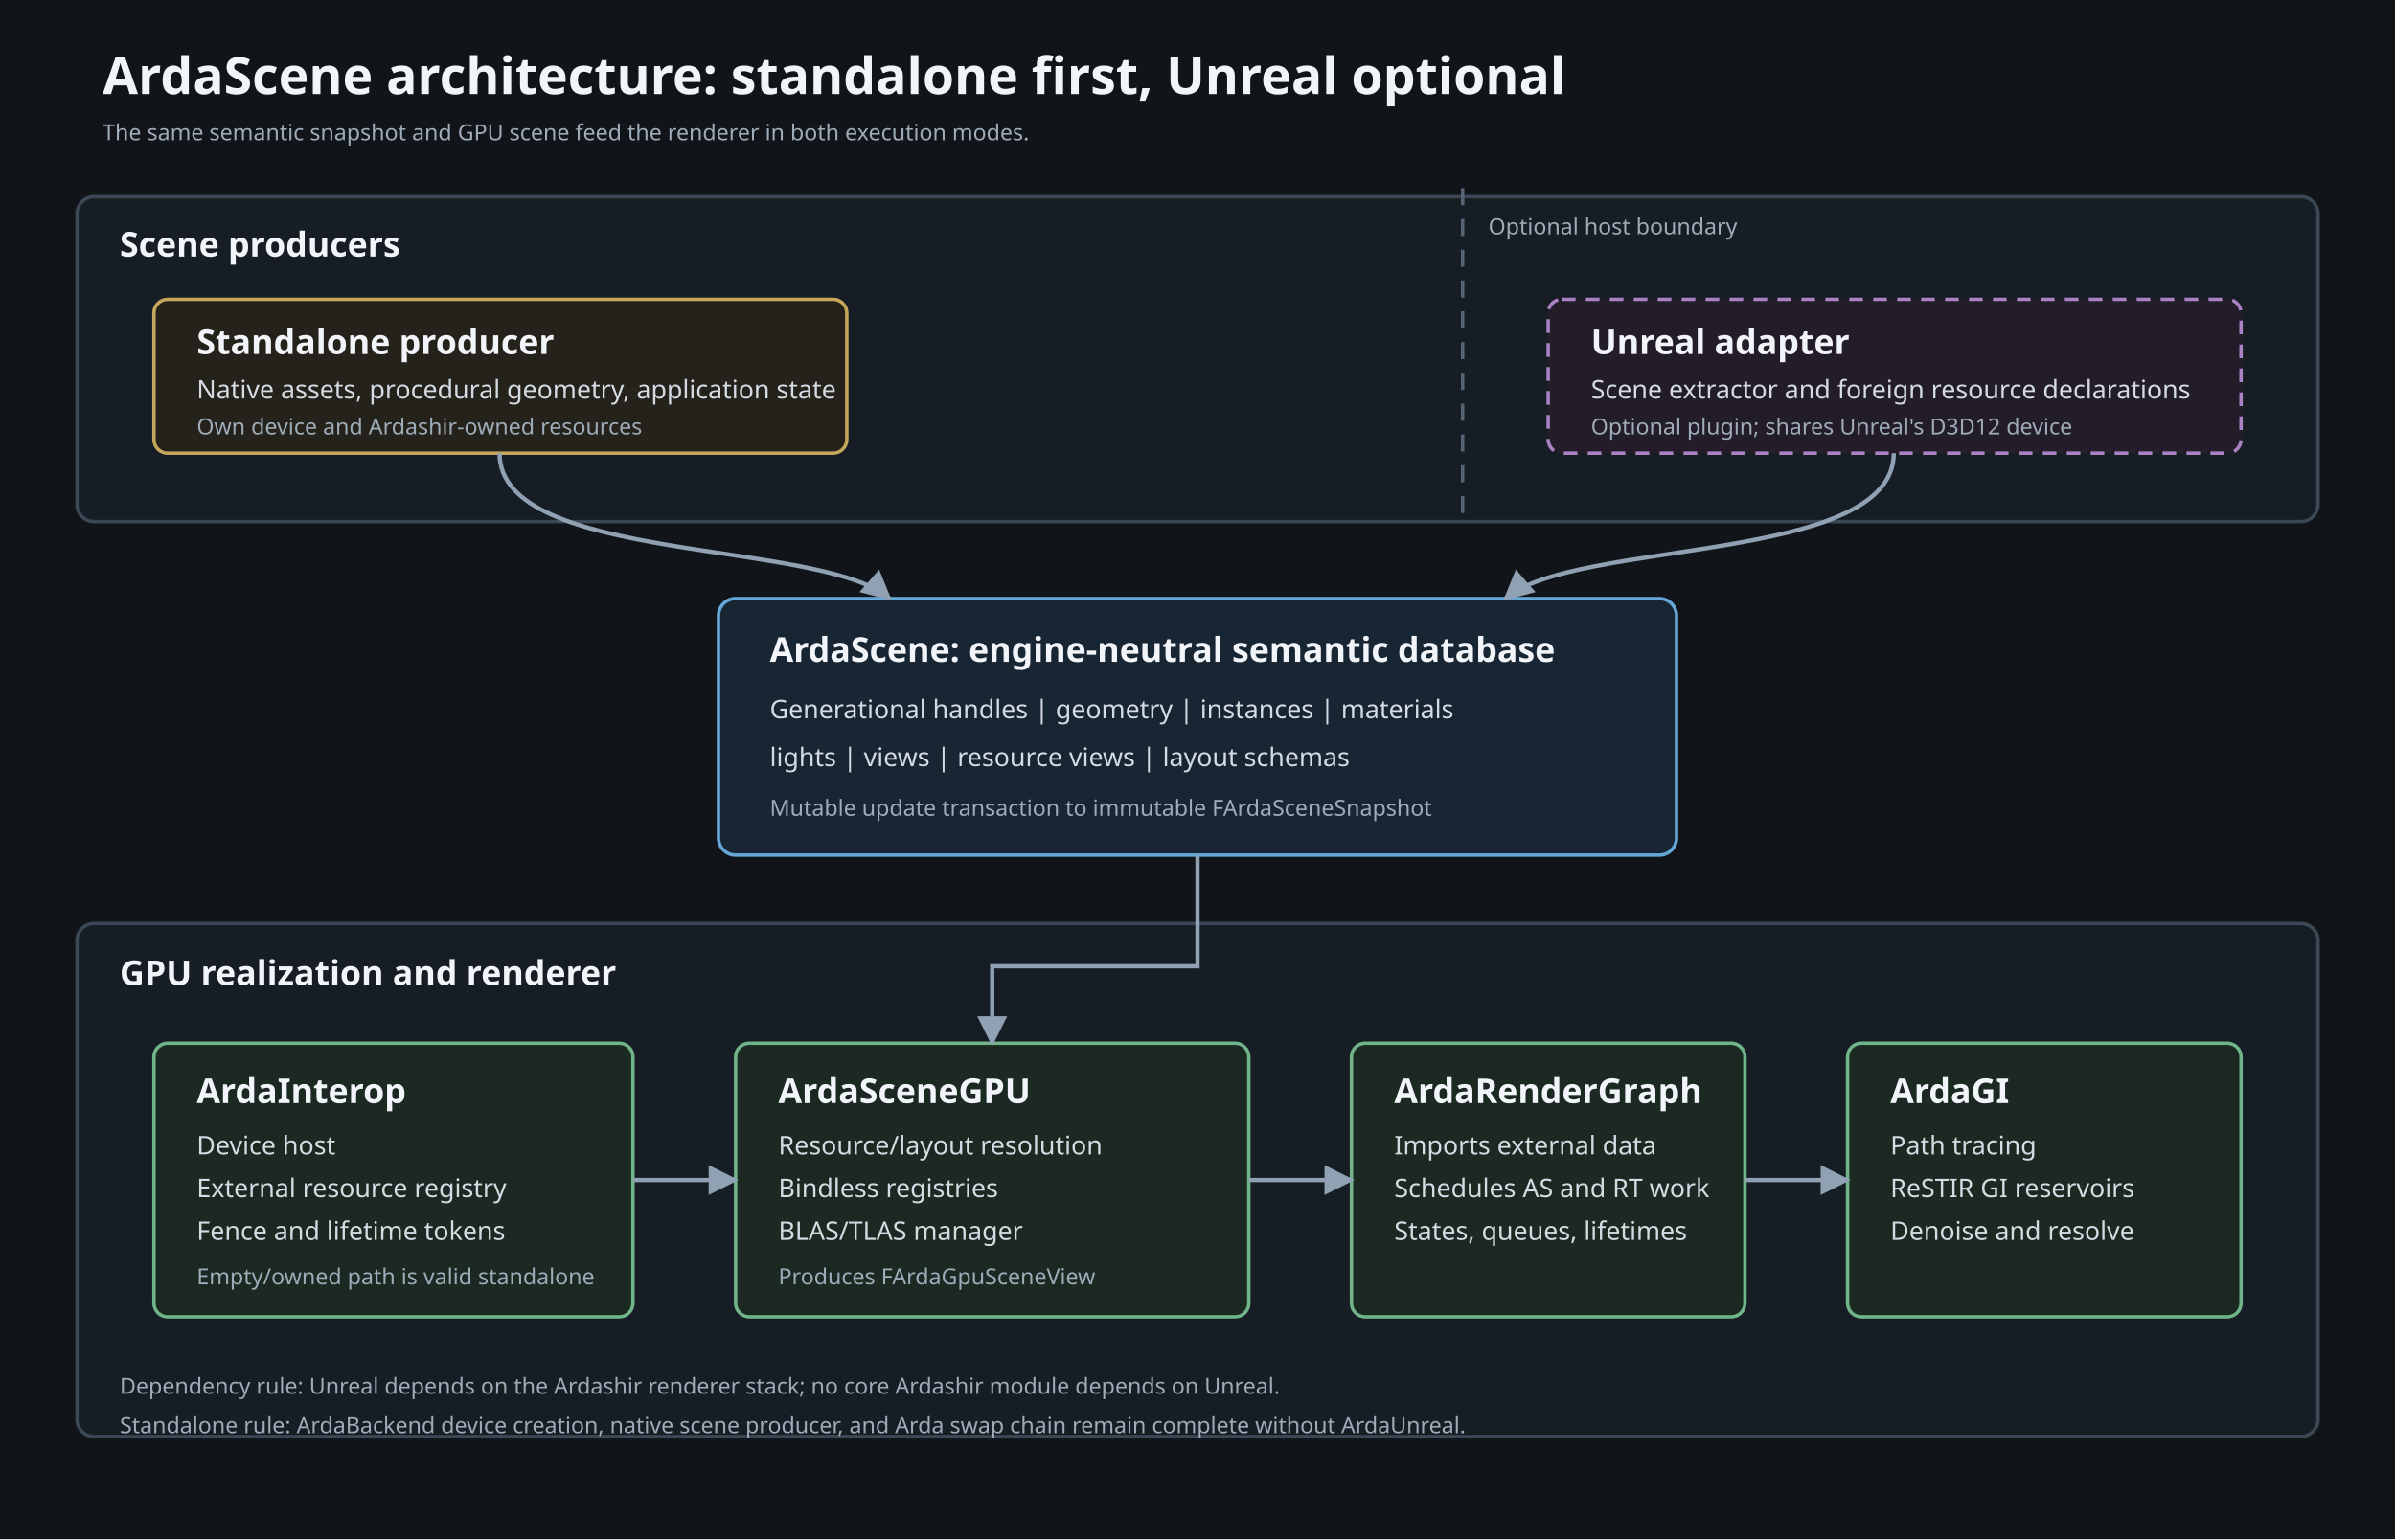
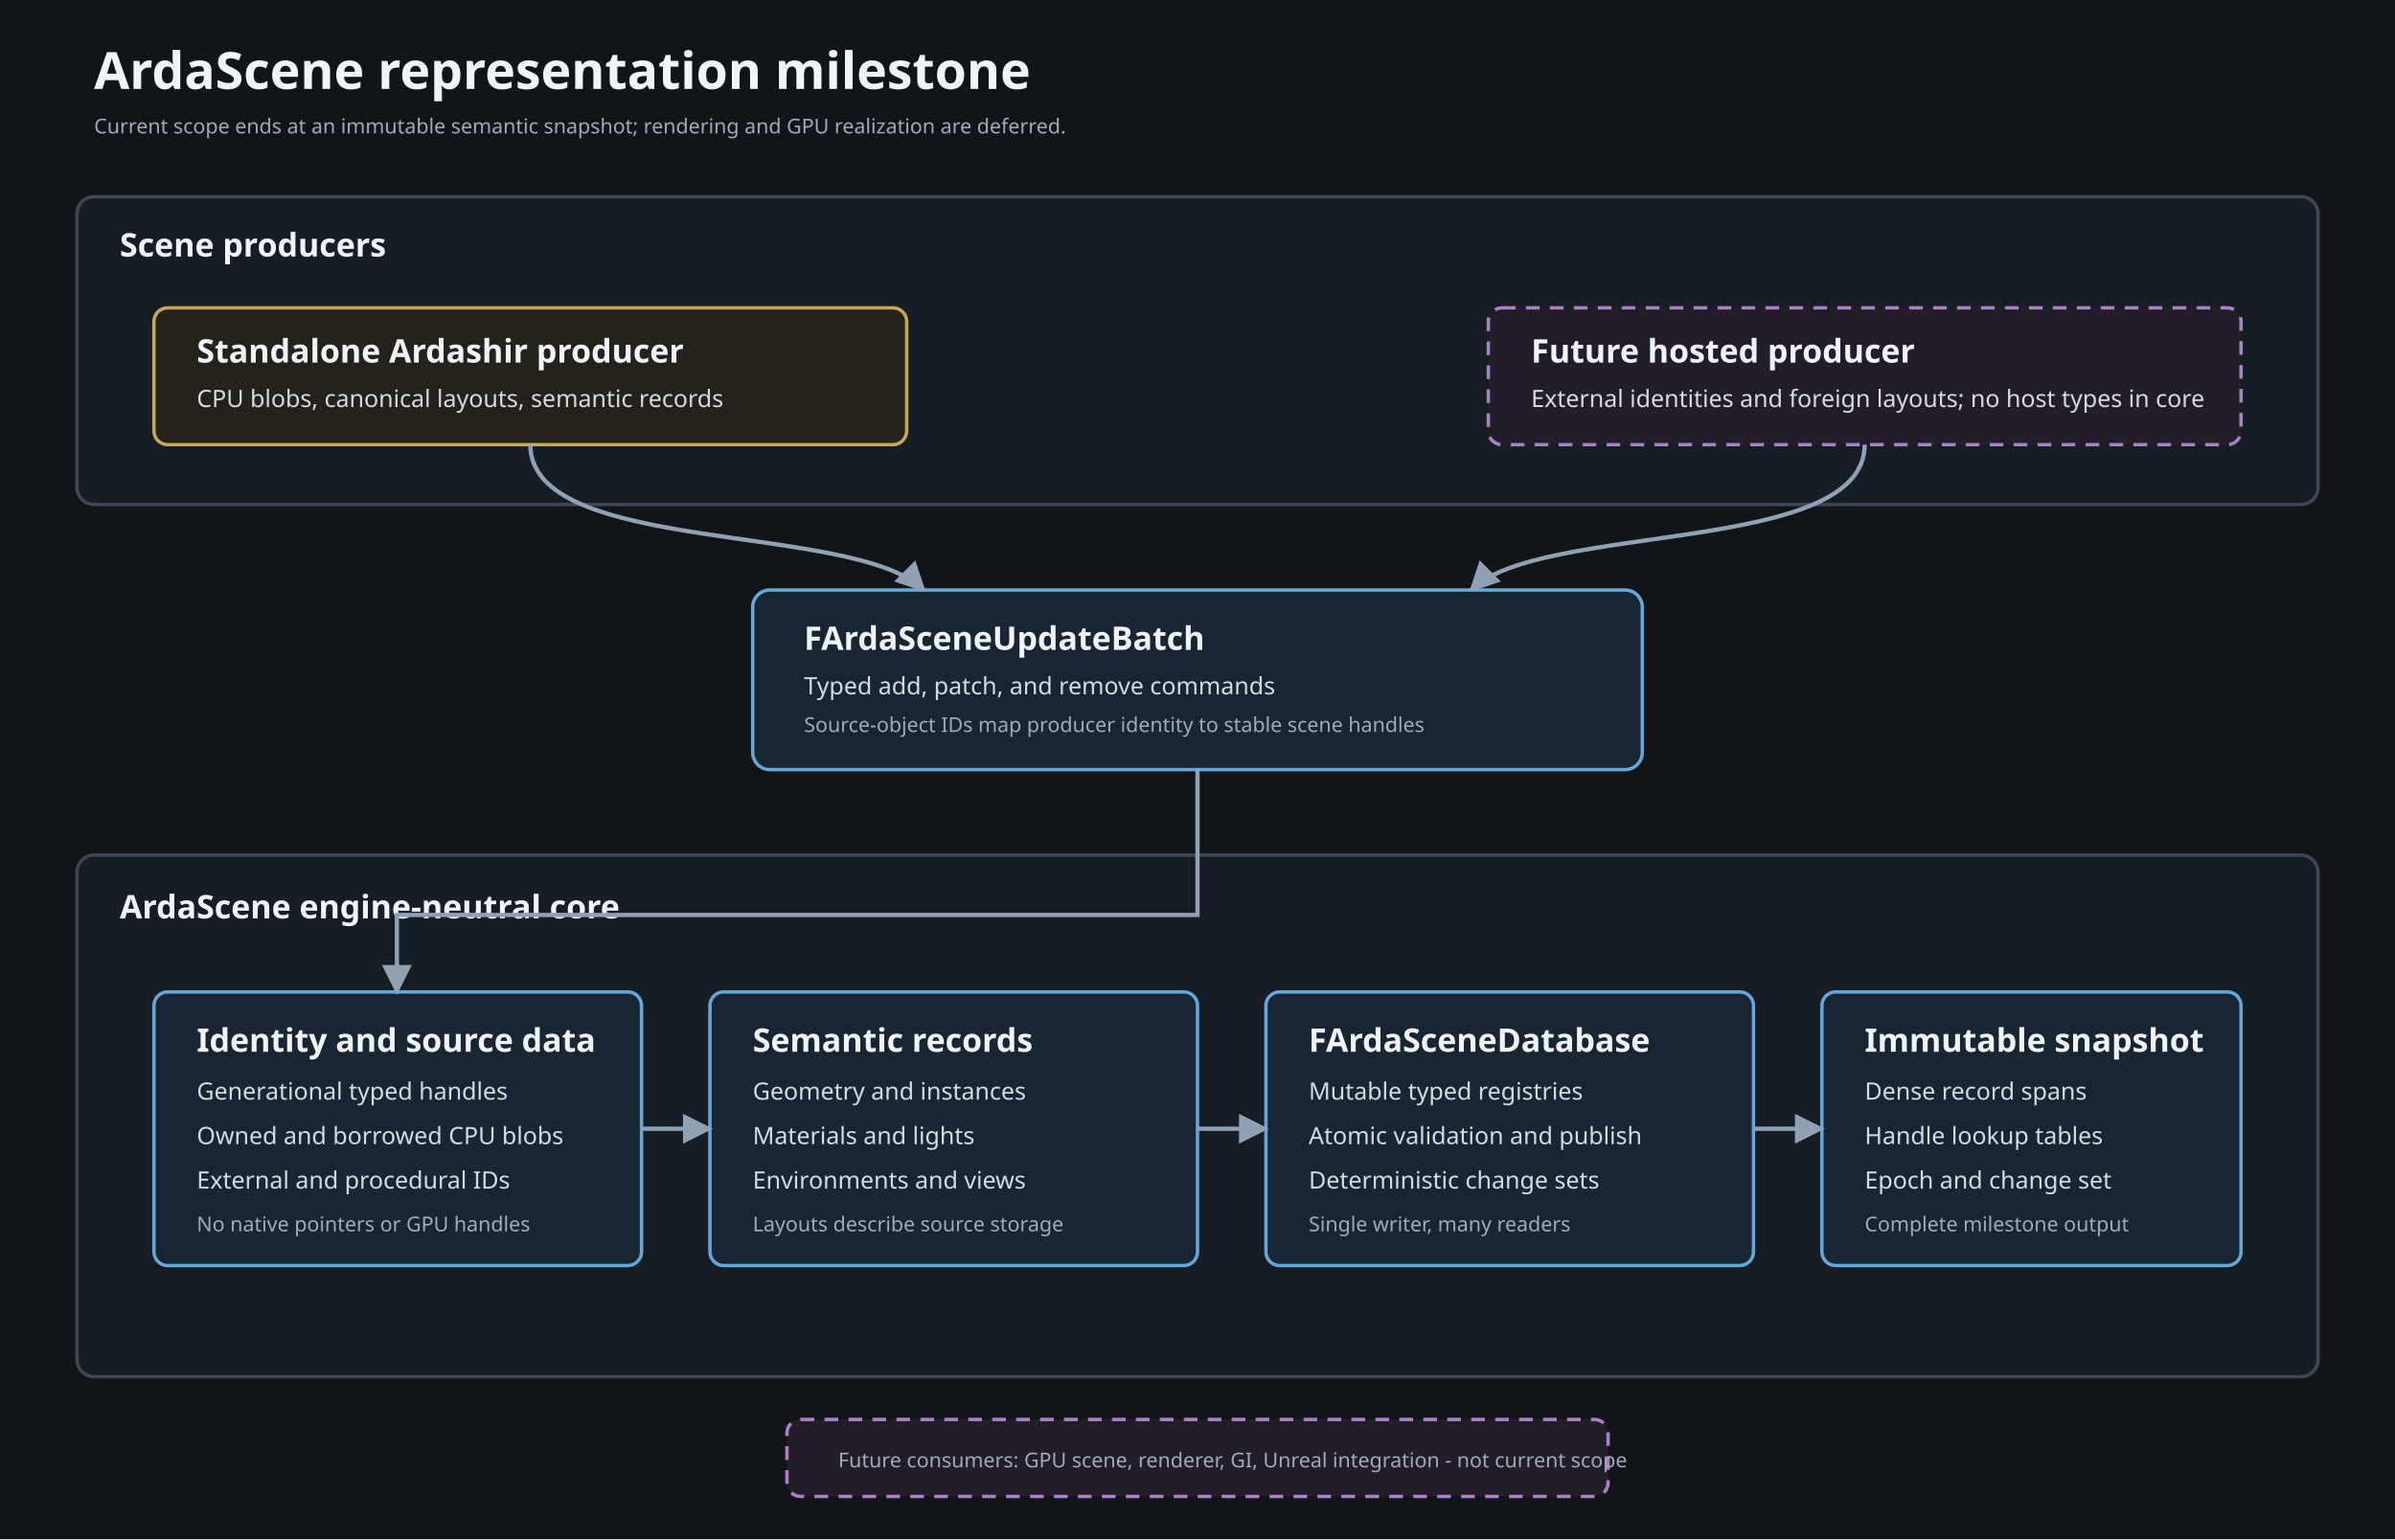
<svg xmlns="http://www.w3.org/2000/svg" width="1400" height="900" viewBox="0 0 1400 900" role="img" aria-labelledby="title desc">
  <defs>
    <marker id="arrow" viewBox="0 0 10 10" refX="9" refY="5" markerWidth="7" markerHeight="7" orient="auto-start-reverse">
      <path d="M 0 0 L 10 5 L 0 10 z" fill="#8fa1b3" />
    </marker>
    <style>
      .background { fill: #11151a; }
      .panel { fill: #171d24; stroke: #3c4856; stroke-width: 2; }
      .core { fill: #182533; stroke: #65a7d8; stroke-width: 2; }
-       .host { fill: #24221a; stroke: #c5a65a; stroke-width: 2; }
-       .gpu { fill: #1c2923; stroke: #70b58a; stroke-width: 2; }
-       .optional { fill: #231d2a; stroke: #aa82c4; stroke-width: 2; stroke-dasharray: 8 6; }
+       .producer { fill: #24221a; stroke: #c5a65a; stroke-width: 2; }
+       .future { fill: #231d2a; stroke: #aa82c4; stroke-width: 2; stroke-dasharray: 8 6; }
      .title { fill: #f1f5f9; font: 700 30px "Segoe UI", sans-serif; }
-       .heading { fill: #f1f5f9; font: 700 20px "Segoe UI", sans-serif; }
-       .text { fill: #d4dbe3; font: 15px "Segoe UI", sans-serif; }
-       .small { fill: #9eabb8; font: 13px "Segoe UI", sans-serif; }
+       .heading { fill: #f1f5f9; font: 700 19px "Segoe UI", sans-serif; }
+       .text { fill: #d4dbe3; font: 14px "Segoe UI", sans-serif; }
+       .small { fill: #9eabb8; font: 12px "Segoe UI", sans-serif; }
      .arrow { stroke: #8fa1b3; stroke-width: 2.5; fill: none; marker-end: url(#arrow); }
-       .boundary { stroke: #566473; stroke-width: 2; stroke-dasharray: 10 8; fill: none; }
    </style>
  </defs>
  <rect class="background" width="1400" height="900" />
-   <text class="title" x="60" y="55">ArdaScene architecture: standalone first, Unreal optional</text>
-   <text class="small" x="60" y="82">The same semantic snapshot and GPU scene feed the renderer in both execution modes.</text>
-   <rect class="panel" x="45" y="115" width="1310" height="190" rx="10" />
+   <text class="title" x="55" y="52">ArdaScene representation milestone</text>
+   <text class="small" x="55" y="78">Current scope ends at an immutable semantic snapshot; rendering and GPU realization are deferred.</text>
+   <rect class="panel" x="45" y="115" width="1310" height="180" rx="10" />
  <text class="heading" x="70" y="150">Scene producers</text>
-   <rect class="host" x="90" y="175" width="405" height="90" rx="8" />
-   <text class="heading" x="115" y="207">Standalone producer</text>
-   <text class="text" x="115" y="233">Native assets, procedural geometry, application state</text>
-   <text class="small" x="115" y="254">Own device and Ardashir-owned resources</text>
-   <rect class="optional" x="905" y="175" width="405" height="90" rx="8" />
-   <text class="heading" x="930" y="207">Unreal adapter</text>
-   <text class="text" x="930" y="233">Scene extractor and foreign resource declarations</text>
-   <text class="small" x="930" y="254">Optional plugin; shares Unreal's D3D12 device</text>
-   <rect class="core" x="420" y="350" width="560" height="150" rx="10" />
-   <text class="heading" x="450" y="387">ArdaScene: engine-neutral semantic database</text>
-   <text class="text" x="450" y="420">Generational handles | geometry | instances | materials</text>
-   <text class="text" x="450" y="448">lights | views | resource views | layout schemas</text>
-   <text class="small" x="450" y="477">Mutable update transaction to immutable FArdaSceneSnapshot</text>
-   <path class="arrow" d="M 292 265 C 292 330, 480 315, 520 350" />
-   <path class="arrow" d="M 1107 265 C 1107 330, 920 315, 880 350" />
-   <rect class="panel" x="45" y="540" width="1310" height="300" rx="10" />
-   <text class="heading" x="70" y="576">GPU realization and renderer</text>
-   <rect class="gpu" x="90" y="610" width="280" height="160" rx="8" />
-   <text class="heading" x="115" y="645">ArdaInterop</text>
-   <text class="text" x="115" y="675">Device host</text>
-   <text class="text" x="115" y="700">External resource registry</text>
-   <text class="text" x="115" y="725">Fence and lifetime tokens</text>
-   <text class="small" x="115" y="751">Empty/owned path is valid standalone</text>
-   <rect class="gpu" x="430" y="610" width="300" height="160" rx="8" />
-   <text class="heading" x="455" y="645">ArdaSceneGPU</text>
-   <text class="text" x="455" y="675">Resource/layout resolution</text>
-   <text class="text" x="455" y="700">Bindless registries</text>
-   <text class="text" x="455" y="725">BLAS/TLAS manager</text>
-   <text class="small" x="455" y="751">Produces FArdaGpuSceneView</text>
-   <rect class="gpu" x="790" y="610" width="230" height="160" rx="8" />
-   <text class="heading" x="815" y="645">ArdaRenderGraph</text>
-   <text class="text" x="815" y="675">Imports external data</text>
-   <text class="text" x="815" y="700">Schedules AS and RT work</text>
-   <text class="text" x="815" y="725">States, queues, lifetimes</text>
-   <rect class="gpu" x="1080" y="610" width="230" height="160" rx="8" />
-   <text class="heading" x="1105" y="645">ArdaGI</text>
-   <text class="text" x="1105" y="675">Path tracing</text>
-   <text class="text" x="1105" y="700">ReSTIR GI reservoirs</text>
-   <text class="text" x="1105" y="725">Denoise and resolve</text>
-   <path class="arrow" d="M 700 500 L 700 565 L 580 565 L 580 610" />
-   <path class="arrow" d="M 370 690 L 430 690" />
-   <path class="arrow" d="M 730 690 L 790 690" />
-   <path class="arrow" d="M 1020 690 L 1080 690" />
-   <path class="boundary" d="M 855 110 L 855 305" />
-   <text class="small" x="870" y="137">Optional host boundary</text>
-   <text class="small" x="70" y="815">Dependency rule: Unreal depends on the Ardashir renderer stack; no core Ardashir module depends on Unreal.</text>
-   <text class="small" x="70" y="838">Standalone rule: ArdaBackend device creation, native scene producer, and Arda swap chain remain complete without ArdaUnreal.</text>
+   <rect class="producer" x="90" y="180" width="440" height="80" rx="8" />
+   <text class="heading" x="115" y="212">Standalone Ardashir producer</text>
+   <text class="text" x="115" y="238">CPU blobs, canonical layouts, semantic records</text>
+   <rect class="future" x="870" y="180" width="440" height="80" rx="8" />
+   <text class="heading" x="895" y="212">Future hosted producer</text>
+   <text class="text" x="895" y="238">External identities and foreign layouts; no host types in core</text>
+   <rect class="core" x="440" y="345" width="520" height="105" rx="10" />
+   <text class="heading" x="470" y="380">FArdaSceneUpdateBatch</text>
+   <text class="text" x="470" y="406">Typed add, patch, and remove commands</text>
+   <text class="small" x="470" y="428">Source-object IDs map producer identity to stable scene handles</text>
+   <path class="arrow" d="M 310 260 C 310 325, 500 305, 540 345" />
+   <path class="arrow" d="M 1090 260 C 1090 325, 900 305, 860 345" />
+   <rect class="panel" x="45" y="500" width="1310" height="305" rx="10" />
+   <text class="heading" x="70" y="537">ArdaScene engine-neutral core</text>
+   <rect class="core" x="90" y="580" width="285" height="160" rx="8" />
+   <text class="heading" x="115" y="615">Identity and source data</text>
+   <text class="text" x="115" y="643">Generational typed handles</text>
+   <text class="text" x="115" y="669">Owned and borrowed CPU blobs</text>
+   <text class="text" x="115" y="695">External and procedural IDs</text>
+   <text class="small" x="115" y="720">No native pointers or GPU handles</text>
+   <rect class="core" x="415" y="580" width="285" height="160" rx="8" />
+   <text class="heading" x="440" y="615">Semantic records</text>
+   <text class="text" x="440" y="643">Geometry and instances</text>
+   <text class="text" x="440" y="669">Materials and lights</text>
+   <text class="text" x="440" y="695">Environments and views</text>
+   <text class="small" x="440" y="720">Layouts describe source storage</text>
+   <rect class="core" x="740" y="580" width="285" height="160" rx="8" />
+   <text class="heading" x="765" y="615">FArdaSceneDatabase</text>
+   <text class="text" x="765" y="643">Mutable typed registries</text>
+   <text class="text" x="765" y="669">Atomic validation and publish</text>
+   <text class="text" x="765" y="695">Deterministic change sets</text>
+   <text class="small" x="765" y="720">Single writer, many readers</text>
+   <rect class="core" x="1065" y="580" width="245" height="160" rx="8" />
+   <text class="heading" x="1090" y="615">Immutable snapshot</text>
+   <text class="text" x="1090" y="643">Dense record spans</text>
+   <text class="text" x="1090" y="669">Handle lookup tables</text>
+   <text class="text" x="1090" y="695">Epoch and change set</text>
+   <text class="small" x="1090" y="720">Complete milestone output</text>
+   <path class="arrow" d="M 700 450 L 700 535 L 232 535 L 232 580" />
+   <path class="arrow" d="M 375 660 L 415 660" />
+   <path class="arrow" d="M 700 660 L 740 660" />
+   <path class="arrow" d="M 1025 660 L 1065 660" />
+   <rect class="future" x="460" y="830" width="480" height="45" rx="8" />
+   <text class="small" x="490" y="858">Future consumers: GPU scene, renderer, GI, Unreal integration - not current scope</text>
</svg>
